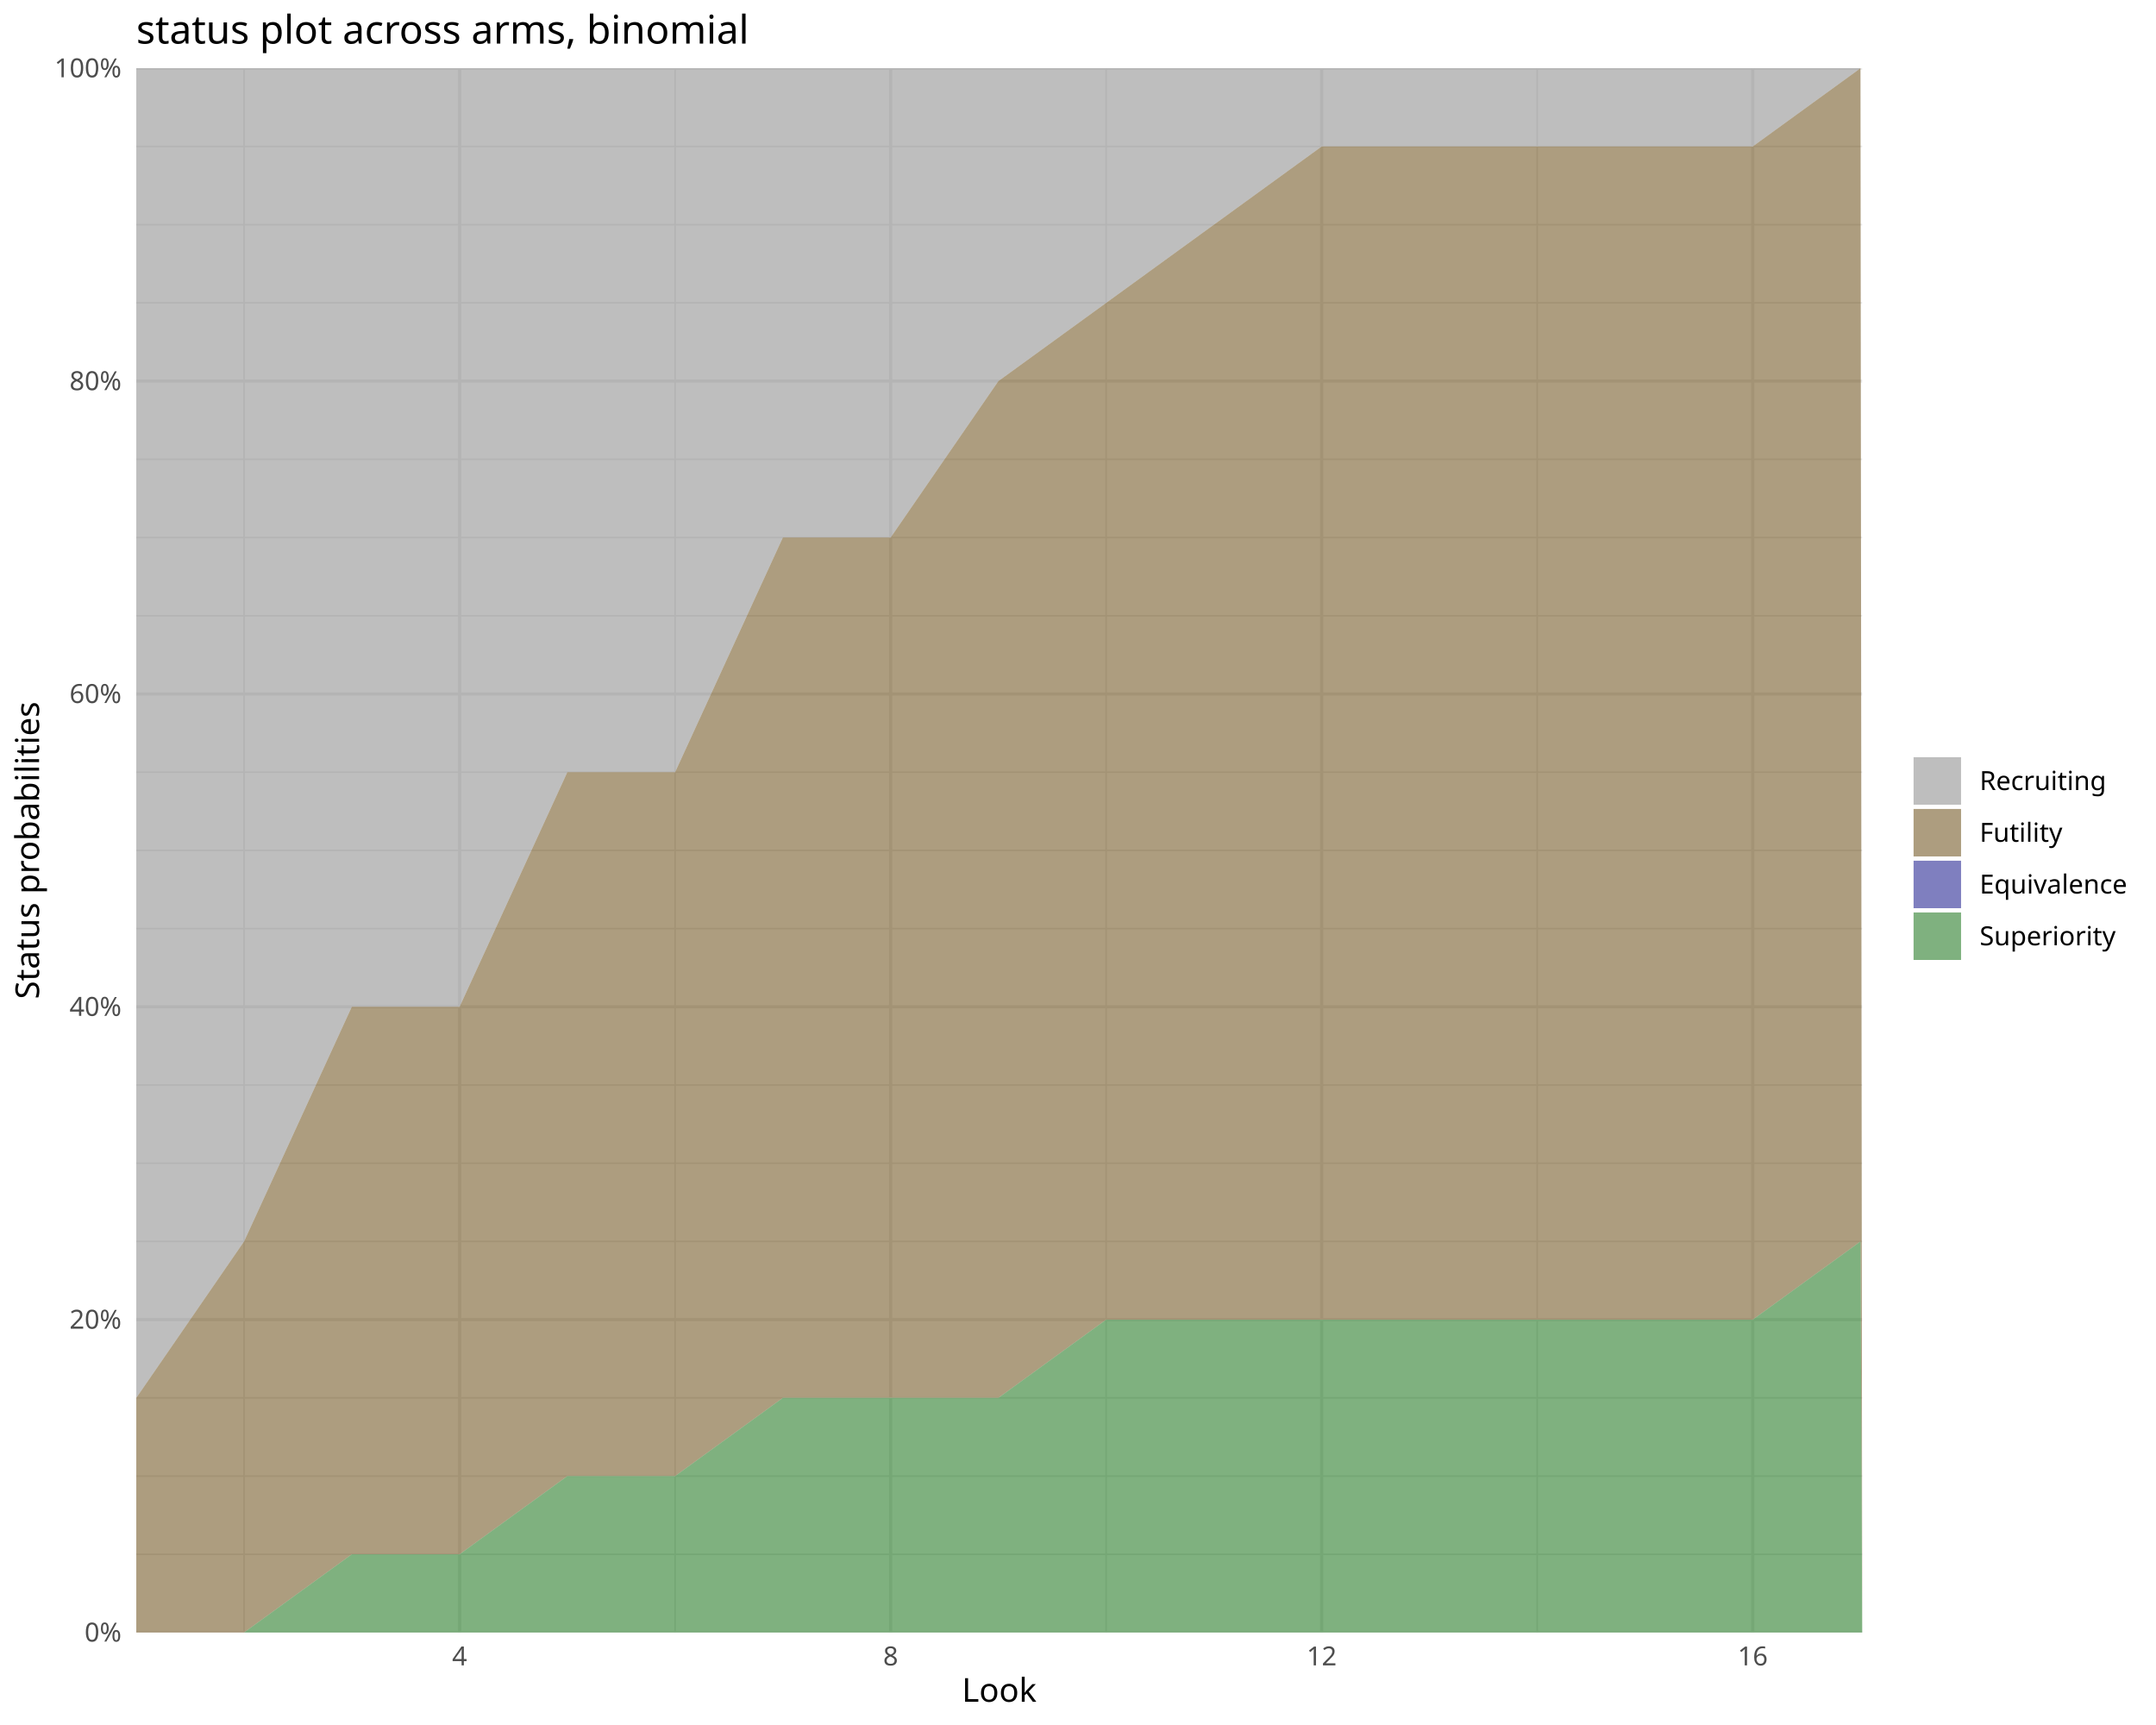
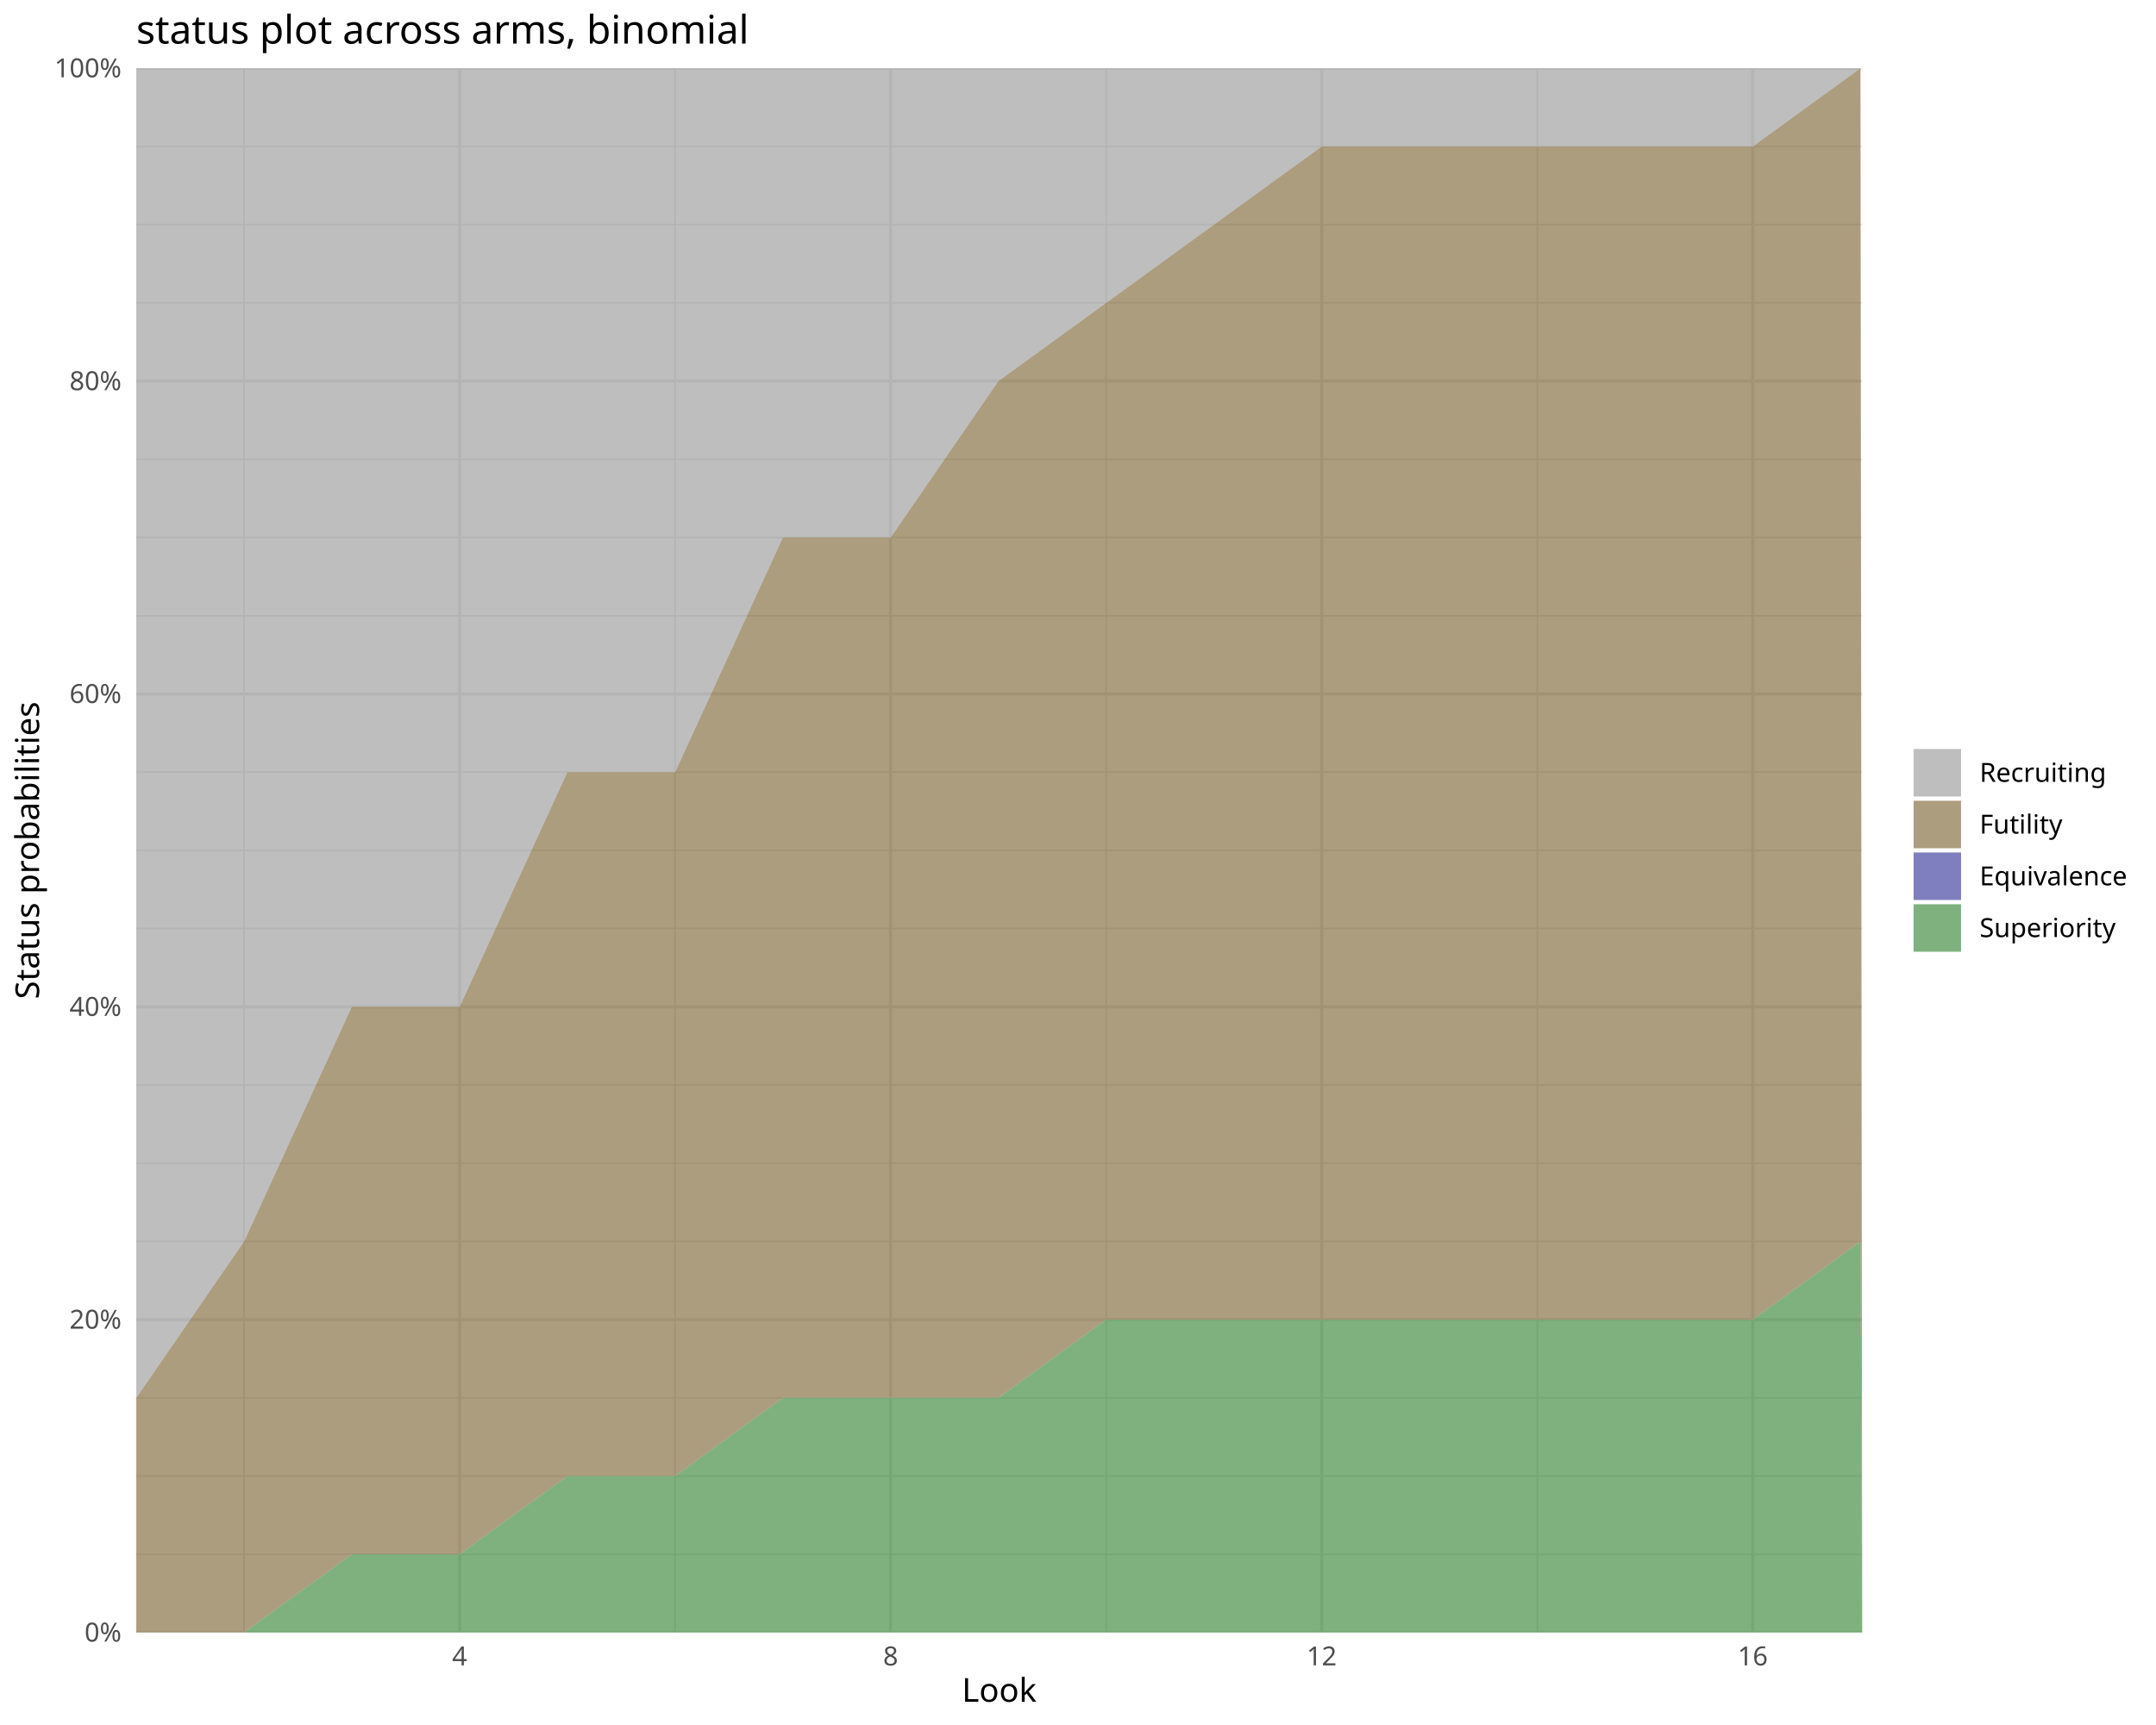
<svg xmlns="http://www.w3.org/2000/svg" class="svglite" data-engine-version="2.0" width="720.00pt" height="576.00pt" viewBox="0 0 720.00 576.00">
  <defs>
    <style type="text/css">
    .svglite line, .svglite polyline, .svglite polygon, .svglite path, .svglite rect, .svglite circle {
      fill: none;
      stroke: #000000;
      stroke-linecap: round;
      stroke-linejoin: round;
      stroke-miterlimit: 10.00;
    }
  </style>
  </defs>
  <rect width="100%" height="100%" style="stroke: none; fill: #FFFFFF;" />
  <defs>
    <clipPath id="cpMC4wMHw3MjAuMDB8MC4wMHw1NzYuMDA=">
      <rect x="0.00" y="0.00" width="720.00" height="576.00" />
    </clipPath>
  </defs>
  <g clip-path="url(#cpMC4wMHw3MjAuMDB8MC4wMHw1NzYuMDA=)">
</g>
  <defs>
    <clipPath id="cpNDUuNTF8NjIxLjg5fDIyLjc4fDU0NS4xMQ==">
      <rect x="45.51" y="22.78" width="576.38" height="522.33" />
    </clipPath>
  </defs>
  <g clip-path="url(#cpNDUuNTF8NjIxLjg5fDIyLjc4fDU0NS4xMQ==)">
    <polyline points="45.51,519.00 621.89,519.00 " style="stroke-width: 0.53; stroke: #EBEBEB; stroke-linecap: butt;" />
    <polyline points="45.51,492.88 621.89,492.88 " style="stroke-width: 0.53; stroke: #EBEBEB; stroke-linecap: butt;" />
    <polyline points="45.51,466.76 621.89,466.76 " style="stroke-width: 0.53; stroke: #EBEBEB; stroke-linecap: butt;" />
    <polyline points="45.51,414.53 621.89,414.53 " style="stroke-width: 0.53; stroke: #EBEBEB; stroke-linecap: butt;" />
    <polyline points="45.51,388.41 621.89,388.41 " style="stroke-width: 0.53; stroke: #EBEBEB; stroke-linecap: butt;" />
    <polyline points="45.51,362.30 621.89,362.30 " style="stroke-width: 0.53; stroke: #EBEBEB; stroke-linecap: butt;" />
    <polyline points="45.51,310.06 621.89,310.06 " style="stroke-width: 0.53; stroke: #EBEBEB; stroke-linecap: butt;" />
    <polyline points="45.51,283.95 621.89,283.95 " style="stroke-width: 0.53; stroke: #EBEBEB; stroke-linecap: butt;" />
    <polyline points="45.51,257.83 621.89,257.83 " style="stroke-width: 0.53; stroke: #EBEBEB; stroke-linecap: butt;" />
    <polyline points="45.51,205.60 621.89,205.60 " style="stroke-width: 0.53; stroke: #EBEBEB; stroke-linecap: butt;" />
    <polyline points="45.51,179.48 621.89,179.48 " style="stroke-width: 0.53; stroke: #EBEBEB; stroke-linecap: butt;" />
    <polyline points="45.51,153.37 621.89,153.37 " style="stroke-width: 0.53; stroke: #EBEBEB; stroke-linecap: butt;" />
    <polyline points="45.51,101.13 621.89,101.13 " style="stroke-width: 0.53; stroke: #EBEBEB; stroke-linecap: butt;" />
    <polyline points="45.51,75.02 621.89,75.02 " style="stroke-width: 0.53; stroke: #EBEBEB; stroke-linecap: butt;" />
    <polyline points="45.51,48.90 621.89,48.90 " style="stroke-width: 0.53; stroke: #EBEBEB; stroke-linecap: butt;" />
    <polyline points="81.50,545.11 81.50,22.78 " style="stroke-width: 0.53; stroke: #EBEBEB; stroke-linecap: butt;" />
    <polyline points="225.45,545.11 225.45,22.78 " style="stroke-width: 0.53; stroke: #EBEBEB; stroke-linecap: butt;" />
    <polyline points="369.40,545.11 369.40,22.78 " style="stroke-width: 0.53; stroke: #EBEBEB; stroke-linecap: butt;" />
    <polyline points="513.35,545.11 513.35,22.78 " style="stroke-width: 0.53; stroke: #EBEBEB; stroke-linecap: butt;" />
    <polyline points="45.51,545.11 621.89,545.11 " style="stroke-width: 1.07; stroke: #EBEBEB; stroke-linecap: butt;" />
    <polyline points="45.51,440.65 621.89,440.65 " style="stroke-width: 1.07; stroke: #EBEBEB; stroke-linecap: butt;" />
    <polyline points="45.51,336.18 621.89,336.18 " style="stroke-width: 1.07; stroke: #EBEBEB; stroke-linecap: butt;" />
    <polyline points="45.51,231.72 621.89,231.72 " style="stroke-width: 1.07; stroke: #EBEBEB; stroke-linecap: butt;" />
    <polyline points="45.51,127.25 621.89,127.25 " style="stroke-width: 1.07; stroke: #EBEBEB; stroke-linecap: butt;" />
    <polyline points="45.51,22.78 621.89,22.78 " style="stroke-width: 1.07; stroke: #EBEBEB; stroke-linecap: butt;" />
    <polyline points="153.48,545.11 153.48,22.78 " style="stroke-width: 1.07; stroke: #EBEBEB; stroke-linecap: butt;" />
    <polyline points="297.43,545.11 297.43,22.78 " style="stroke-width: 1.07; stroke: #EBEBEB; stroke-linecap: butt;" />
    <polyline points="441.38,545.11 441.38,22.78 " style="stroke-width: 1.07; stroke: #EBEBEB; stroke-linecap: butt;" />
    <polyline points="585.33,545.11 585.33,22.78 " style="stroke-width: 1.07; stroke: #EBEBEB; stroke-linecap: butt;" />
    <polygon points="45.51,22.78 46.09,22.78 80.92,22.78 81.50,22.78 82.08,22.78 116.91,22.78 117.49,22.78 118.06,22.78 152.90,22.78 153.48,22.78 154.05,22.78 188.89,22.78 189.46,22.78 190.04,22.78 224.88,22.78 225.45,22.78 226.03,22.78 260.86,22.78 261.44,22.78 262.01,22.78 296.85,22.78 297.43,22.78 298.00,22.78 332.84,22.78 333.41,22.78 333.99,22.78 368.83,22.78 369.40,22.78 369.98,22.78 404.81,22.78 405.39,22.78 405.96,22.78 440.80,22.78 441.38,22.78 441.95,22.78 476.79,22.78 477.36,22.78 477.94,22.78 512.78,22.78 513.35,22.78 513.93,22.78 548.76,22.78 549.34,22.78 549.92,22.78 584.75,22.78 585.33,22.78 585.90,22.78 620.74,22.78 621.31,22.78 621.89,545.11 621.31,22.78 620.74,23.20 585.90,48.48 585.33,48.90 584.75,48.90 549.92,48.90 549.34,48.90 548.76,48.90 513.93,48.90 513.35,48.90 512.78,48.90 477.94,48.90 477.36,48.90 476.79,48.90 441.95,48.90 441.38,48.90 440.80,49.32 405.96,74.60 405.39,75.02 404.81,75.43 369.98,100.71 369.40,101.13 368.83,101.55 333.99,126.83 333.41,127.25 332.84,128.08 298.00,178.65 297.43,179.48 296.85,179.48 262.01,179.48 261.44,179.48 260.86,180.74 226.03,256.58 225.45,257.83 224.88,257.83 190.04,257.83 189.46,257.83 188.89,259.09 154.05,334.93 153.48,336.18 152.90,336.18 118.06,336.18 117.49,336.18 116.91,337.43 82.08,413.28 81.50,414.53 80.92,415.37 46.09,465.93 45.51,466.76 " style="stroke-width: 0.00; stroke: none; stroke-linecap: butt; fill: #7F7F7F; fill-opacity: 0.50;" />
    <polyline points="45.51,22.78 46.09,22.78 80.92,22.78 81.50,22.78 82.08,22.78 116.91,22.78 117.49,22.78 118.06,22.78 152.90,22.78 153.48,22.78 154.05,22.78 188.89,22.78 189.46,22.78 190.04,22.78 224.88,22.78 225.45,22.78 226.03,22.78 260.86,22.78 261.44,22.78 262.01,22.78 296.85,22.78 297.43,22.78 298.00,22.78 332.84,22.78 333.41,22.78 333.99,22.78 368.83,22.78 369.40,22.78 369.98,22.78 404.81,22.78 405.39,22.78 405.96,22.78 440.80,22.78 441.38,22.78 441.95,22.78 476.79,22.78 477.36,22.78 477.94,22.78 512.78,22.78 513.35,22.78 513.93,22.78 548.76,22.78 549.34,22.78 549.92,22.78 584.75,22.78 585.33,22.78 585.90,22.78 620.74,22.78 621.31,22.78 " style="stroke-width: 1.07; stroke: none; stroke-linecap: butt;" />
    <polygon points="45.51,466.76 46.09,465.93 80.92,415.37 81.50,414.53 82.08,413.28 116.91,337.43 117.49,336.18 118.06,336.18 152.90,336.18 153.48,336.18 154.05,334.93 188.89,259.09 189.46,257.83 190.04,257.83 224.88,257.83 225.45,257.83 226.03,256.58 260.86,180.74 261.44,179.48 262.01,179.48 296.85,179.48 297.43,179.48 298.00,178.65 332.84,128.08 333.41,127.25 333.99,126.83 368.83,101.55 369.40,101.13 369.98,100.71 404.81,75.43 405.39,75.02 405.96,74.60 440.80,49.32 441.38,48.90 441.95,48.90 476.79,48.90 477.36,48.90 477.94,48.90 512.78,48.90 513.35,48.90 513.93,48.90 548.76,48.90 549.34,48.90 549.92,48.90 584.75,48.90 585.33,48.90 585.90,48.48 620.74,23.20 621.31,22.78 621.89,545.11 621.31,414.53 620.74,414.95 585.90,440.23 585.33,440.65 584.75,440.65 549.92,440.65 549.34,440.65 548.76,440.65 513.93,440.65 513.35,440.65 512.78,440.65 477.94,440.65 477.36,440.65 476.79,440.65 441.95,440.65 441.38,440.65 440.80,440.65 405.96,440.65 405.39,440.65 404.81,440.65 369.98,440.65 369.40,440.65 368.83,441.06 333.99,466.35 333.41,466.76 332.84,466.76 298.00,466.76 297.43,466.76 296.85,466.76 262.01,466.76 261.44,466.76 260.86,467.18 226.03,492.46 225.45,492.88 224.88,492.88 190.04,492.88 189.46,492.88 188.89,493.30 154.05,518.58 153.48,519.00 152.90,519.00 118.06,519.00 117.49,519.00 116.91,519.41 82.08,544.69 81.50,545.11 80.92,545.11 46.09,545.11 45.51,545.11 " style="stroke-width: 0.00; stroke: none; stroke-linecap: butt; fill: #5C3D00; fill-opacity: 0.50;" />
    <polyline points="45.51,466.76 46.09,465.93 80.92,415.37 81.50,414.53 82.08,413.28 116.91,337.43 117.49,336.18 118.06,336.18 152.90,336.18 153.48,336.18 154.05,334.93 188.89,259.09 189.46,257.83 190.04,257.83 224.88,257.83 225.45,257.83 226.03,256.58 260.86,180.74 261.44,179.48 262.01,179.48 296.85,179.48 297.43,179.48 298.00,178.65 332.84,128.08 333.41,127.25 333.99,126.83 368.83,101.55 369.40,101.13 369.98,100.71 404.81,75.43 405.39,75.02 405.96,74.60 440.80,49.32 441.38,48.90 441.95,48.90 476.79,48.90 477.36,48.90 477.94,48.90 512.78,48.90 513.35,48.90 513.93,48.90 548.76,48.90 549.34,48.90 549.92,48.90 584.75,48.90 585.33,48.90 585.90,48.48 620.74,23.20 621.31,22.78 " style="stroke-width: 1.07; stroke: none; stroke-linecap: butt;" />
    <polygon points="45.51,545.11 46.09,545.11 80.92,545.11 81.50,545.11 82.08,544.69 116.91,519.41 117.49,519.00 118.06,519.00 152.90,519.00 153.48,519.00 154.05,518.58 188.89,493.30 189.46,492.88 190.04,492.88 224.88,492.88 225.45,492.88 226.03,492.46 260.86,467.18 261.44,466.76 262.01,466.76 296.85,466.76 297.43,466.76 298.00,466.76 332.84,466.76 333.41,466.76 333.99,466.35 368.83,441.06 369.40,440.65 369.98,440.65 404.81,440.65 405.39,440.65 405.96,440.65 440.80,440.65 441.38,440.65 441.95,440.65 476.79,440.65 477.36,440.65 477.94,440.65 512.78,440.65 513.35,440.65 513.93,440.65 548.76,440.65 549.34,440.65 549.92,440.65 584.75,440.65 585.33,440.65 585.90,440.23 620.74,414.95 621.31,414.53 621.89,545.11 621.31,414.53 620.74,414.95 585.90,440.23 585.33,440.65 584.75,440.65 549.92,440.65 549.34,440.65 548.76,440.65 513.93,440.65 513.35,440.65 512.78,440.65 477.94,440.65 477.36,440.65 476.79,440.65 441.95,440.65 441.38,440.65 440.80,440.65 405.96,440.65 405.39,440.65 404.81,440.65 369.98,440.65 369.40,440.65 368.83,441.06 333.99,466.35 333.41,466.76 332.84,466.76 298.00,466.76 297.43,466.76 296.85,466.76 262.01,466.76 261.44,466.76 260.86,467.18 226.03,492.46 225.45,492.88 224.88,492.88 190.04,492.88 189.46,492.88 188.89,493.30 154.05,518.58 153.48,519.00 152.90,519.00 118.06,519.00 117.49,519.00 116.91,519.41 82.08,544.69 81.50,545.11 80.92,545.11 46.09,545.11 45.51,545.11 " style="stroke-width: 0.00; stroke: none; stroke-linecap: butt; fill: #000080; fill-opacity: 0.50;" />
    <polyline points="45.51,545.11 46.09,545.11 80.92,545.11 81.50,545.11 82.08,544.69 116.91,519.41 117.49,519.00 118.06,519.00 152.90,519.00 153.48,519.00 154.05,518.58 188.89,493.30 189.46,492.88 190.04,492.88 224.88,492.88 225.45,492.88 226.03,492.46 260.86,467.18 261.44,466.76 262.01,466.76 296.85,466.76 297.43,466.76 298.00,466.76 332.84,466.76 333.41,466.76 333.99,466.35 368.83,441.06 369.40,440.65 369.98,440.65 404.81,440.65 405.39,440.65 405.96,440.65 440.80,440.65 441.38,440.65 441.95,440.65 476.79,440.65 477.36,440.65 477.94,440.65 512.78,440.65 513.35,440.65 513.93,440.65 548.76,440.65 549.34,440.65 549.92,440.65 584.75,440.65 585.33,440.65 585.90,440.23 620.74,414.95 621.31,414.53 " style="stroke-width: 1.07; stroke: none; stroke-linecap: butt;" />
    <polygon points="45.51,545.11 46.09,545.11 80.92,545.11 81.50,545.11 82.08,544.69 116.91,519.41 117.49,519.00 118.06,519.00 152.90,519.00 153.48,519.00 154.05,518.58 188.89,493.30 189.46,492.88 190.04,492.88 224.88,492.88 225.45,492.88 226.03,492.46 260.86,467.18 261.44,466.76 262.01,466.76 296.85,466.76 297.43,466.76 298.00,466.76 332.84,466.76 333.41,466.76 333.99,466.35 368.83,441.06 369.40,440.65 369.98,440.65 404.81,440.65 405.39,440.65 405.96,440.65 440.80,440.65 441.38,440.65 441.95,440.65 476.79,440.65 477.36,440.65 477.94,440.65 512.78,440.65 513.35,440.65 513.93,440.65 548.76,440.65 549.34,440.65 549.92,440.65 584.75,440.65 585.33,440.65 585.90,440.23 620.74,414.95 621.31,414.53 621.89,545.11 621.31,545.11 620.74,545.11 585.90,545.11 585.33,545.11 584.75,545.11 549.92,545.11 549.34,545.11 548.76,545.11 513.93,545.11 513.35,545.11 512.78,545.11 477.94,545.11 477.36,545.11 476.79,545.11 441.95,545.11 441.38,545.11 440.80,545.11 405.96,545.11 405.39,545.11 404.81,545.11 369.98,545.11 369.40,545.11 368.83,545.11 333.99,545.11 333.41,545.11 332.84,545.11 298.00,545.11 297.43,545.11 296.85,545.11 262.01,545.11 261.44,545.11 260.86,545.11 226.03,545.11 225.45,545.11 224.88,545.11 190.04,545.11 189.46,545.11 188.89,545.11 154.05,545.11 153.48,545.11 152.90,545.11 118.06,545.11 117.49,545.11 116.91,545.11 82.08,545.11 81.50,545.11 80.92,545.11 46.09,545.11 45.51,545.11 " style="stroke-width: 0.00; stroke: none; stroke-linecap: butt; fill: #006400; fill-opacity: 0.50;" />
    <polyline points="45.51,545.11 46.09,545.11 80.92,545.11 81.50,545.11 82.08,544.69 116.91,519.41 117.49,519.00 118.06,519.00 152.90,519.00 153.48,519.00 154.05,518.58 188.89,493.30 189.46,492.88 190.04,492.88 224.88,492.88 225.45,492.88 226.03,492.46 260.86,467.18 261.44,466.76 262.01,466.76 296.85,466.76 297.43,466.76 298.00,466.76 332.84,466.76 333.41,466.76 333.99,466.35 368.83,441.06 369.40,440.65 369.98,440.65 404.81,440.65 405.39,440.65 405.96,440.65 440.80,440.65 441.38,440.65 441.95,440.65 476.79,440.65 477.36,440.65 477.94,440.65 512.78,440.65 513.35,440.65 513.93,440.65 548.76,440.65 549.34,440.65 549.92,440.65 584.75,440.65 585.33,440.65 585.90,440.23 620.74,414.95 621.31,414.53 " style="stroke-width: 1.07; stroke: none; stroke-linecap: butt;" />
  </g>
  <g clip-path="url(#cpMC4wMHw3MjAuMDB8MC4wMHw1NzYuMDA=)">
    <text x="40.58" y="548.14" text-anchor="end" style="font-size: 8.80px; fill: #4D4D4D; font-family: sans;" textLength="12.72px" lengthAdjust="spacingAndGlyphs">0%</text>
    <text x="40.58" y="443.67" text-anchor="end" style="font-size: 8.80px; fill: #4D4D4D; font-family: sans;" textLength="17.61px" lengthAdjust="spacingAndGlyphs">20%</text>
    <text x="40.58" y="339.21" text-anchor="end" style="font-size: 8.80px; fill: #4D4D4D; font-family: sans;" textLength="17.61px" lengthAdjust="spacingAndGlyphs">40%</text>
    <text x="40.58" y="234.74" text-anchor="end" style="font-size: 8.80px; fill: #4D4D4D; font-family: sans;" textLength="17.61px" lengthAdjust="spacingAndGlyphs">60%</text>
    <text x="40.58" y="130.28" text-anchor="end" style="font-size: 8.80px; fill: #4D4D4D; font-family: sans;" textLength="17.61px" lengthAdjust="spacingAndGlyphs">80%</text>
    <text x="40.58" y="25.81" text-anchor="end" style="font-size: 8.80px; fill: #4D4D4D; font-family: sans;" textLength="22.51px" lengthAdjust="spacingAndGlyphs">100%</text>
    <text x="153.48" y="556.10" text-anchor="middle" style="font-size: 8.80px; fill: #4D4D4D; font-family: sans;" textLength="4.89px" lengthAdjust="spacingAndGlyphs">4</text>
    <text x="297.43" y="556.10" text-anchor="middle" style="font-size: 8.80px; fill: #4D4D4D; font-family: sans;" textLength="4.89px" lengthAdjust="spacingAndGlyphs">8</text>
    <text x="441.38" y="556.10" text-anchor="middle" style="font-size: 8.80px; fill: #4D4D4D; font-family: sans;" textLength="9.79px" lengthAdjust="spacingAndGlyphs">12</text>
    <text x="585.33" y="556.10" text-anchor="middle" style="font-size: 8.80px; fill: #4D4D4D; font-family: sans;" textLength="9.79px" lengthAdjust="spacingAndGlyphs">16</text>
    <text x="333.70" y="568.24" text-anchor="middle" style="font-size: 11.00px; font-family: sans;" textLength="23.86px" lengthAdjust="spacingAndGlyphs">Look</text>
    <text transform="translate(13.05,283.95) rotate(-90)" text-anchor="middle" style="font-size: 11.00px; font-family: sans;" textLength="92.95px" lengthAdjust="spacingAndGlyphs">Status probabilities</text>
-     <rect x="639.04" y="252.84" width="15.86" height="15.86" style="stroke-width: 1.07; stroke: none; stroke-linecap: butt; stroke-linejoin: miter; fill: #7F7F7F; fill-opacity: 0.50;" />
-     <rect x="639.04" y="270.12" width="15.86" height="15.86" style="stroke-width: 1.07; stroke: none; stroke-linecap: butt; stroke-linejoin: miter; fill: #5C3D00; fill-opacity: 0.50;" />
-     <rect x="639.04" y="287.40" width="15.86" height="15.86" style="stroke-width: 1.07; stroke: none; stroke-linecap: butt; stroke-linejoin: miter; fill: #000080; fill-opacity: 0.50;" />
-     <rect x="639.04" y="304.68" width="15.86" height="15.86" style="stroke-width: 1.07; stroke: none; stroke-linecap: butt; stroke-linejoin: miter; fill: #006400; fill-opacity: 0.50;" />
-     <text x="661.09" y="263.80" style="font-size: 8.80px; font-family: sans;" textLength="39.62px" lengthAdjust="spacingAndGlyphs">Recruiting</text>
-     <text x="661.09" y="281.08" style="font-size: 8.80px; font-family: sans;" textLength="25.42px" lengthAdjust="spacingAndGlyphs">Futility</text>
-     <text x="661.09" y="298.36" style="font-size: 8.80px; font-family: sans;" textLength="47.95px" lengthAdjust="spacingAndGlyphs">Equivalence</text>
-     <text x="661.09" y="315.64" style="font-size: 8.80px; font-family: sans;" textLength="42.07px" lengthAdjust="spacingAndGlyphs">Superiority</text>
+     <rect x="639.04" y="250.10" width="15.86" height="15.86" style="stroke-width: 1.07; stroke: none; stroke-linecap: butt; stroke-linejoin: miter; fill: #7F7F7F; fill-opacity: 0.50;" />
+     <rect x="639.04" y="267.38" width="15.86" height="15.86" style="stroke-width: 1.07; stroke: none; stroke-linecap: butt; stroke-linejoin: miter; fill: #5C3D00; fill-opacity: 0.50;" />
+     <rect x="639.04" y="284.66" width="15.86" height="15.86" style="stroke-width: 1.07; stroke: none; stroke-linecap: butt; stroke-linejoin: miter; fill: #000080; fill-opacity: 0.50;" />
+     <rect x="639.04" y="301.94" width="15.86" height="15.86" style="stroke-width: 1.07; stroke: none; stroke-linecap: butt; stroke-linejoin: miter; fill: #006400; fill-opacity: 0.50;" />
+     <text x="661.09" y="261.06" style="font-size: 8.80px; font-family: sans;" textLength="39.62px" lengthAdjust="spacingAndGlyphs">Recruiting</text>
+     <text x="661.09" y="278.34" style="font-size: 8.80px; font-family: sans;" textLength="25.42px" lengthAdjust="spacingAndGlyphs">Futility</text>
+     <text x="661.09" y="295.62" style="font-size: 8.80px; font-family: sans;" textLength="47.95px" lengthAdjust="spacingAndGlyphs">Equivalence</text>
+     <text x="661.09" y="312.90" style="font-size: 8.80px; font-family: sans;" textLength="42.07px" lengthAdjust="spacingAndGlyphs">Superiority</text>
    <text x="45.51" y="14.56" style="font-size: 13.20px; font-family: sans;" textLength="192.24px" lengthAdjust="spacingAndGlyphs">status plot across arms, binomial</text>
  </g>
</svg>
